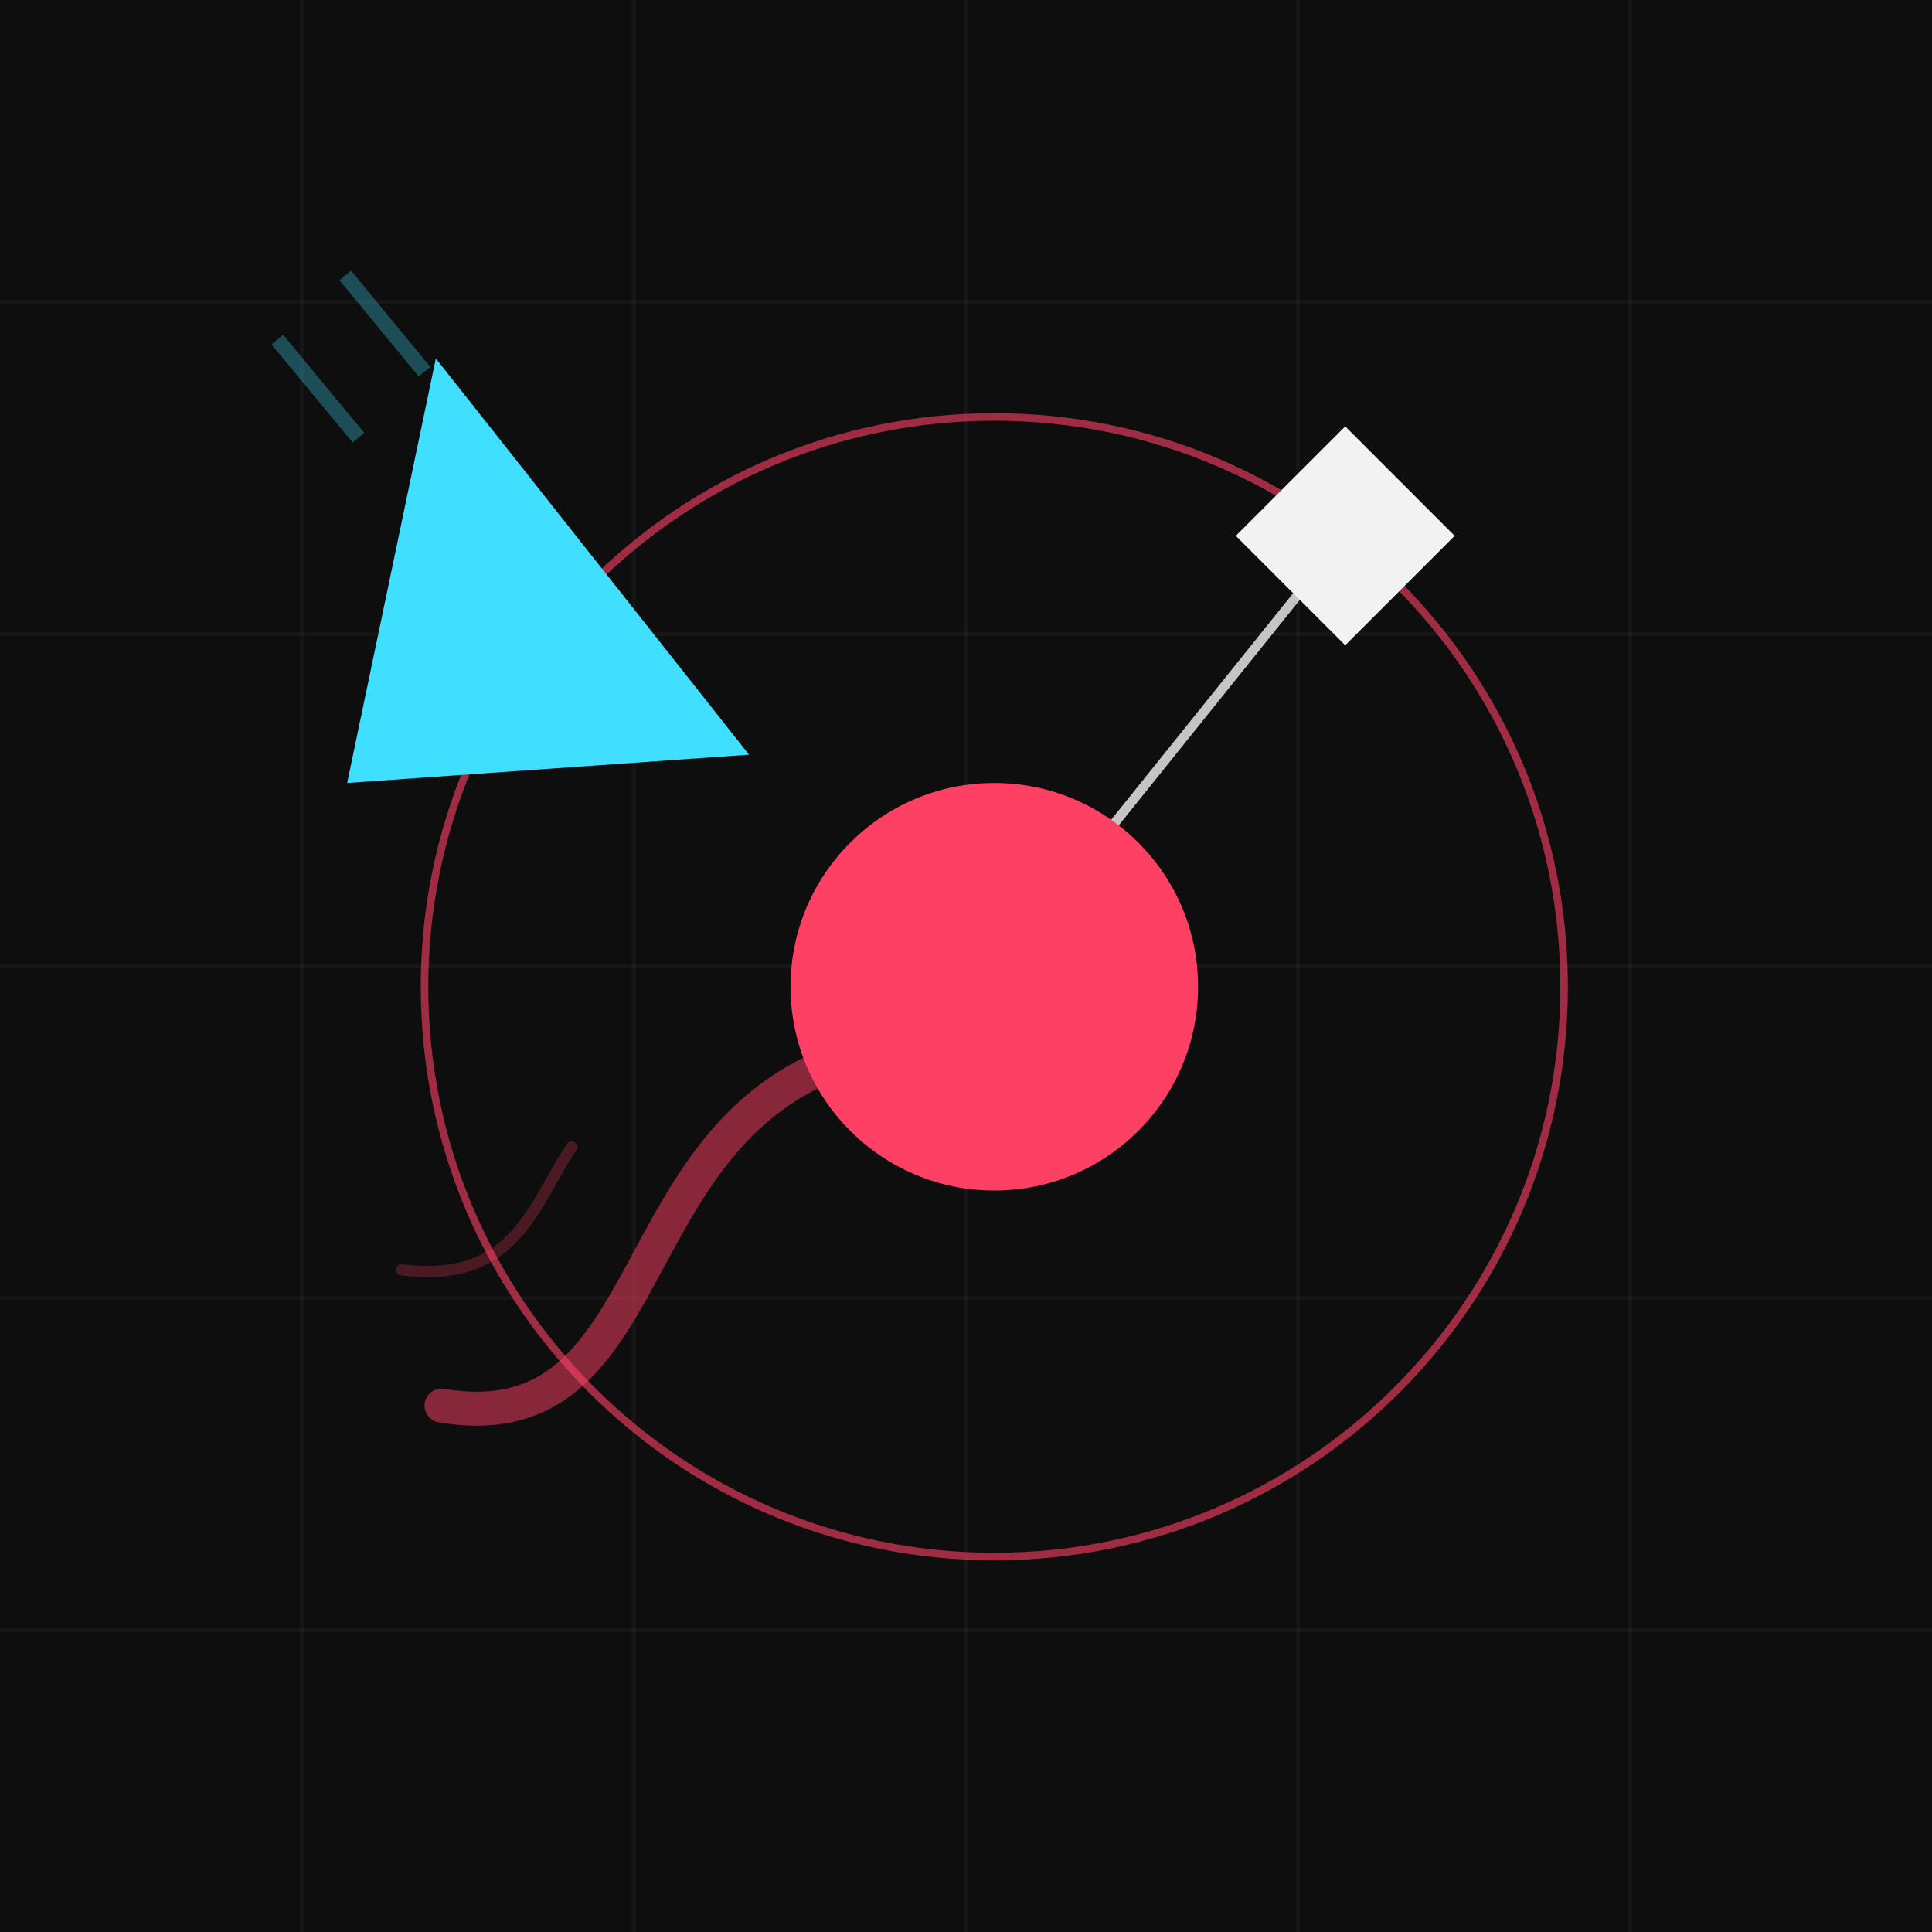
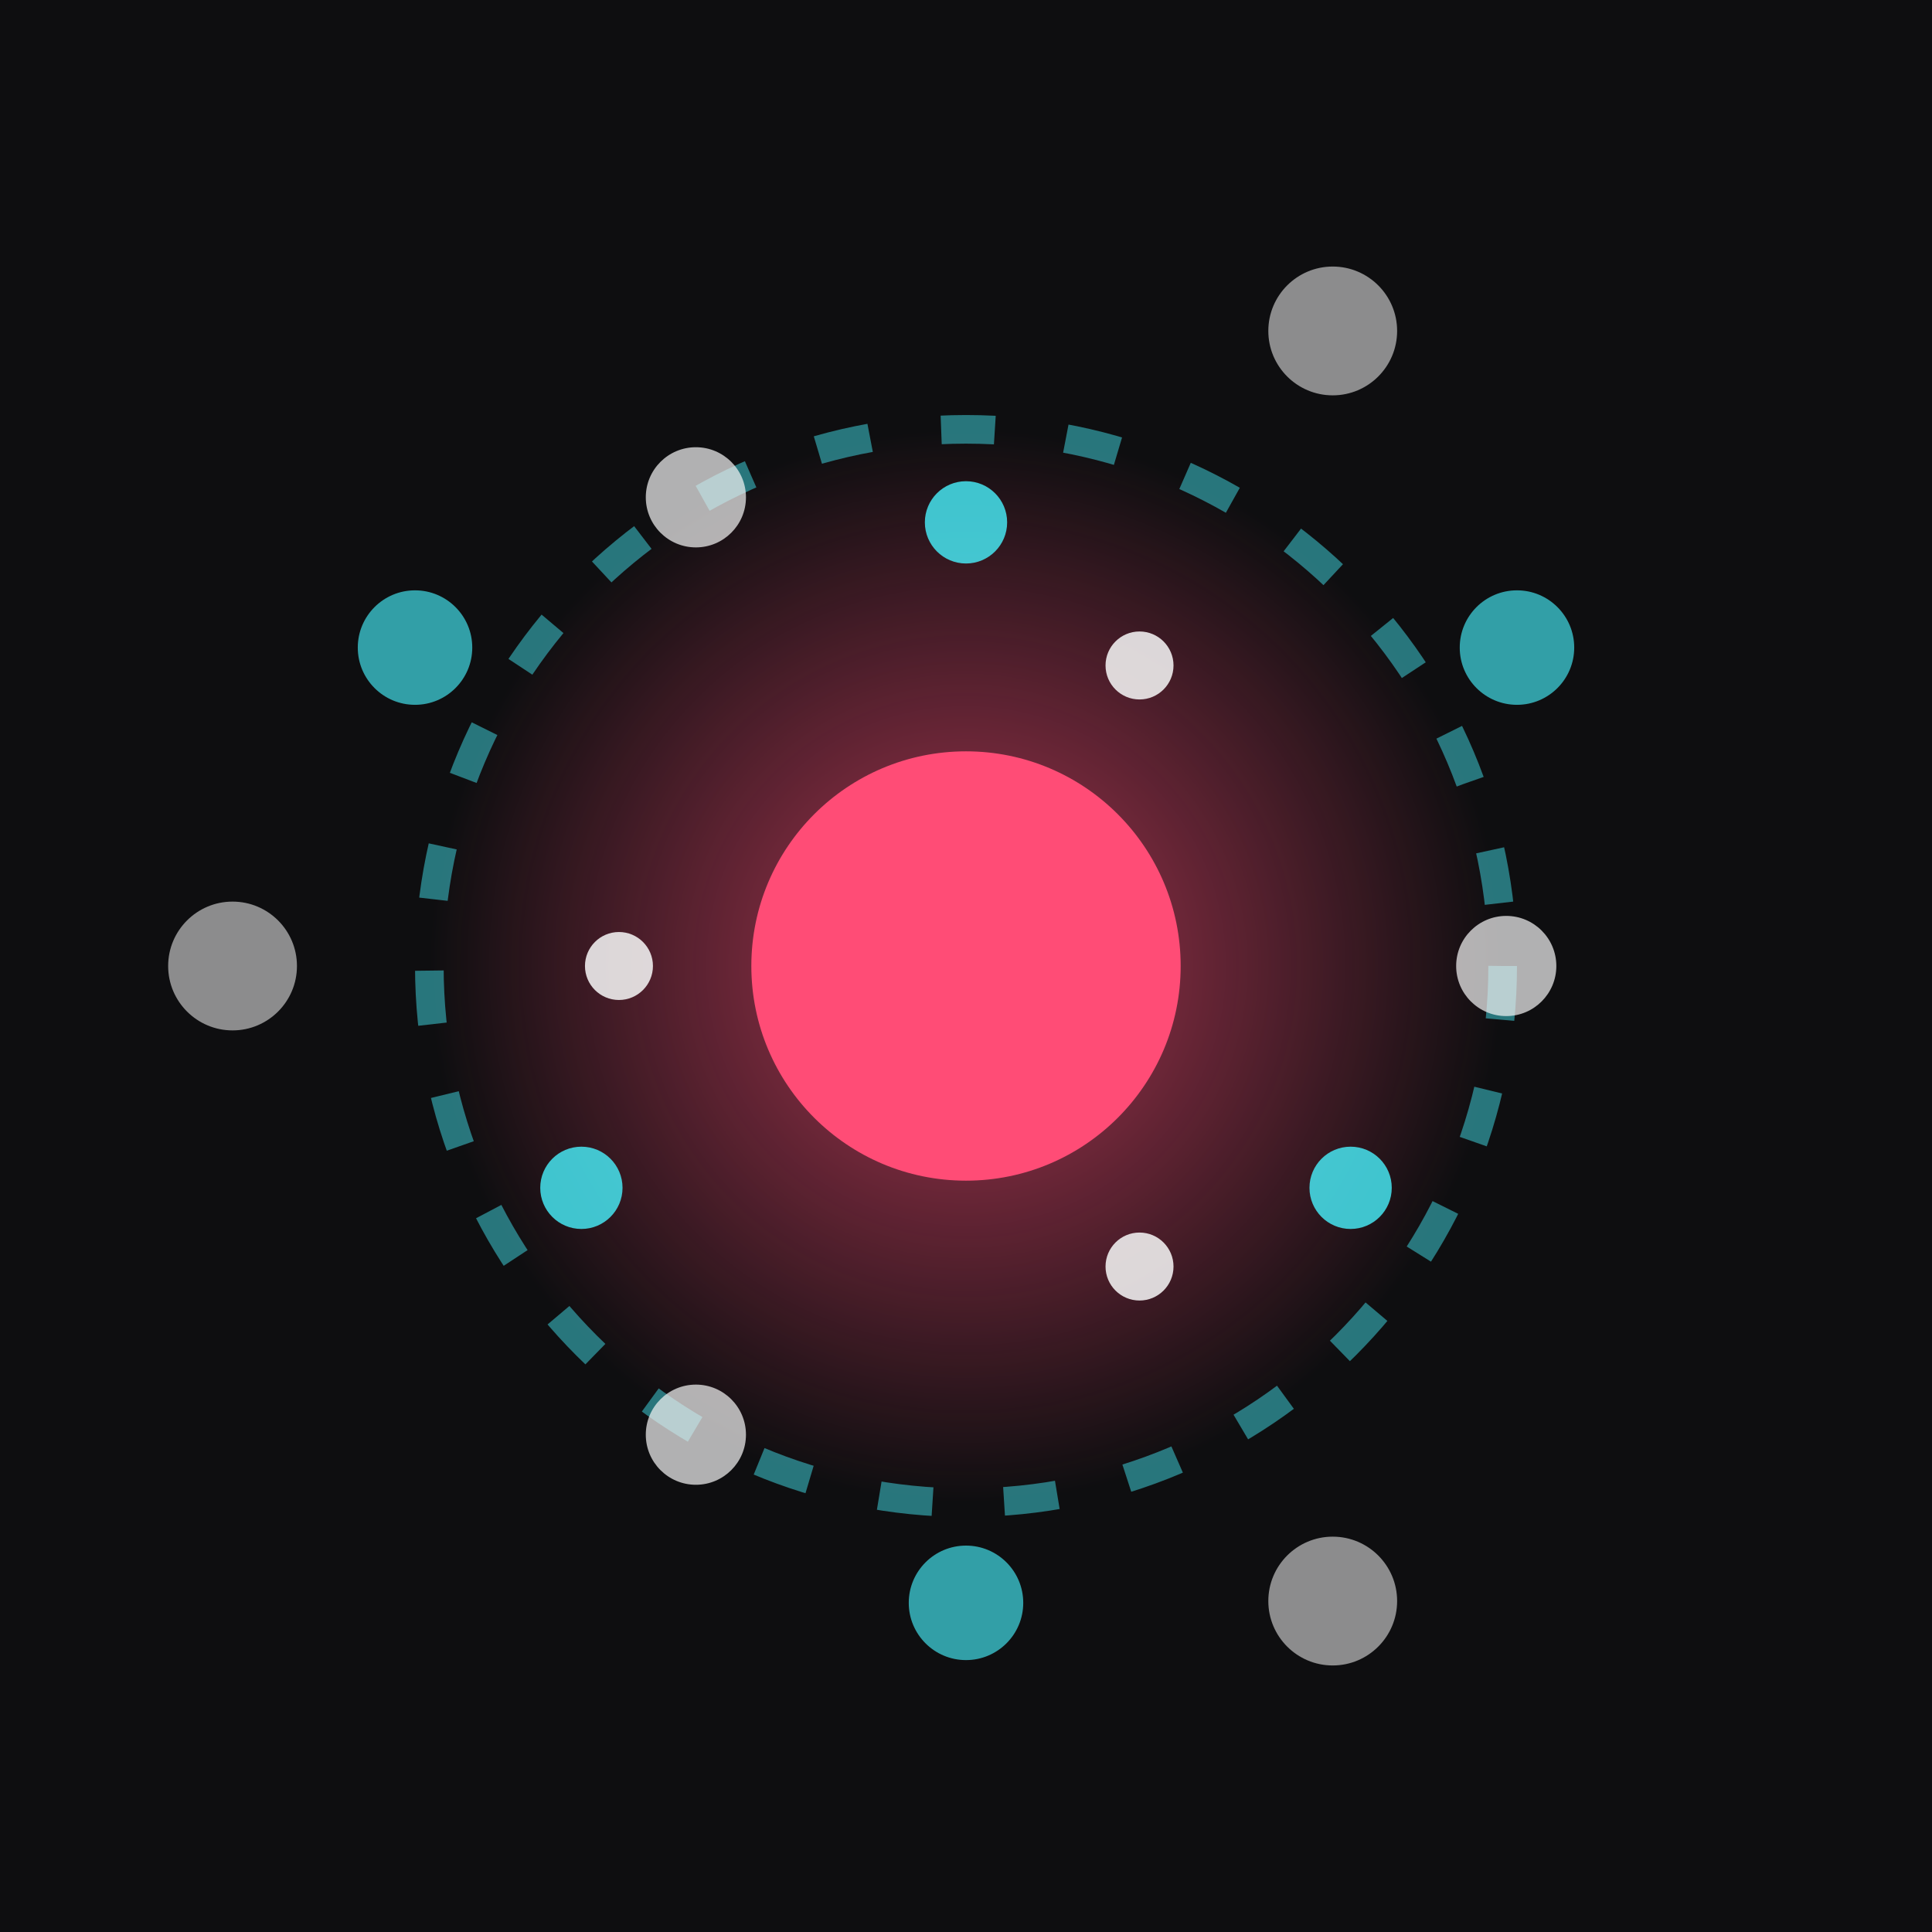
- <svg xmlns="http://www.w3.org/2000/svg" width="1024" height="1024" viewBox="0 0 1024 1024">
-   <rect width="1024" height="1024" fill="#0E0E0E" />
-   <g fill="none" stroke="#FFFFFF" stroke-opacity=".035" stroke-width="2">
-     <path d="M 160 0 V 1024 M 336 0 V 1024 M 512 0 V 1024 M 688 0 V 1024 M 864 0 V 1024" />
-     <path d="M 0 160 H 1024 M 0 336 H 1024 M 0 512 H 1024 M 0 688 H 1024 M 0 864 H 1024" />
+ <svg xmlns="http://www.w3.org/2000/svg" width="1024" height="1024" viewBox="0 0 108 108">
+   <defs>
+     <radialGradient id="glow" cx="54" cy="54" r="30" gradientUnits="userSpaceOnUse">
+       <stop offset="0" stop-color="#FF4C76" stop-opacity=".65" />
+       <stop offset="1" stop-color="#FF4C76" stop-opacity="0" />
+     </radialGradient>
+   </defs>
+   <rect width="108" height="108" fill="#0E0E10" />
+   <g>
+     <circle cx="54" cy="54" r="30" fill="url(#glow)" />
+     <circle cx="54" cy="54" r="30" fill="none" stroke="#48F4FF" stroke-width="1.6" stroke-dasharray="3 4" stroke-opacity=".45" />
+     <circle cx="74.5" cy="18.5" r="3.6" fill="#F4F4F4" opacity="0.55" />
+     <circle cx="84.8" cy="36.2" r="3.2" fill="#48F4FF" opacity="0.63" />
+     <circle cx="84.2" cy="54.0" r="2.8" fill="#F4F4F4" opacity="0.71" />
+     <circle cx="75.5" cy="66.4" r="2.3" fill="#48F4FF" opacity="0.79" />
+     <circle cx="63.7" cy="70.8" r="1.9" fill="#F4F4F4" opacity="0.87" />
+     <circle cx="74.5" cy="89.5" r="3.6" fill="#F4F4F4" opacity="0.55" />
+     <circle cx="54.0" cy="89.6" r="3.2" fill="#48F4FF" opacity="0.63" />
+     <circle cx="38.9" cy="80.2" r="2.8" fill="#F4F4F4" opacity="0.71" />
+     <circle cx="32.5" cy="66.4" r="2.3" fill="#48F4FF" opacity="0.79" />
+     <circle cx="34.6" cy="54.0" r="1.9" fill="#F4F4F4" opacity="0.87" />
+     <circle cx="13.0" cy="54.0" r="3.6" fill="#F4F4F4" opacity="0.55" />
+     <circle cx="23.2" cy="36.2" r="3.2" fill="#48F4FF" opacity="0.63" />
+     <circle cx="38.9" cy="27.8" r="2.8" fill="#F4F4F4" opacity="0.71" />
+     <circle cx="54.0" cy="29.2" r="2.3" fill="#48F4FF" opacity="0.79" />
+     <circle cx="63.7" cy="37.2" r="1.9" fill="#F4F4F4" opacity="0.87" />
+     <circle cx="54" cy="54" r="12" fill="#FF4C76" />
  </g>
-   <circle cx="527" cy="523" r="302" fill="none" stroke="#FF4065" stroke-opacity=".6" stroke-width="4" />
-   <path d="M 234 745 C 354 765 325 596 455 559" fill="none" stroke="#FF4065" stroke-opacity=".5" stroke-width="18" stroke-linecap="round" />
-   <path d="M 213 673 C 274 681 283 637 303 608" fill="none" stroke="#FF4065" stroke-opacity=".25" stroke-width="6" stroke-linecap="round" />
-   <g fill="#40DFFF">
-     <path d="M 231 190 L 397 400 L 184 415 Z" />
-   </g>
-   <g fill="none" stroke="#40DFFF" stroke-opacity=".3" stroke-width="8">
-     <path d="M 183 146 L 225 197 M 147 180 L 190 232" />
-   </g>
-   <path d="M 558 477 L 713 284" fill="none" stroke="#F2F2F2" stroke-opacity=".8" stroke-width="5" />
-   <circle cx="527" cy="523" r="108" fill="#FF4065" />
-   <path d="M 713 226 L 771 284 L 713 342 L 655 284 Z" fill="#F2F2F2" />
</svg>
